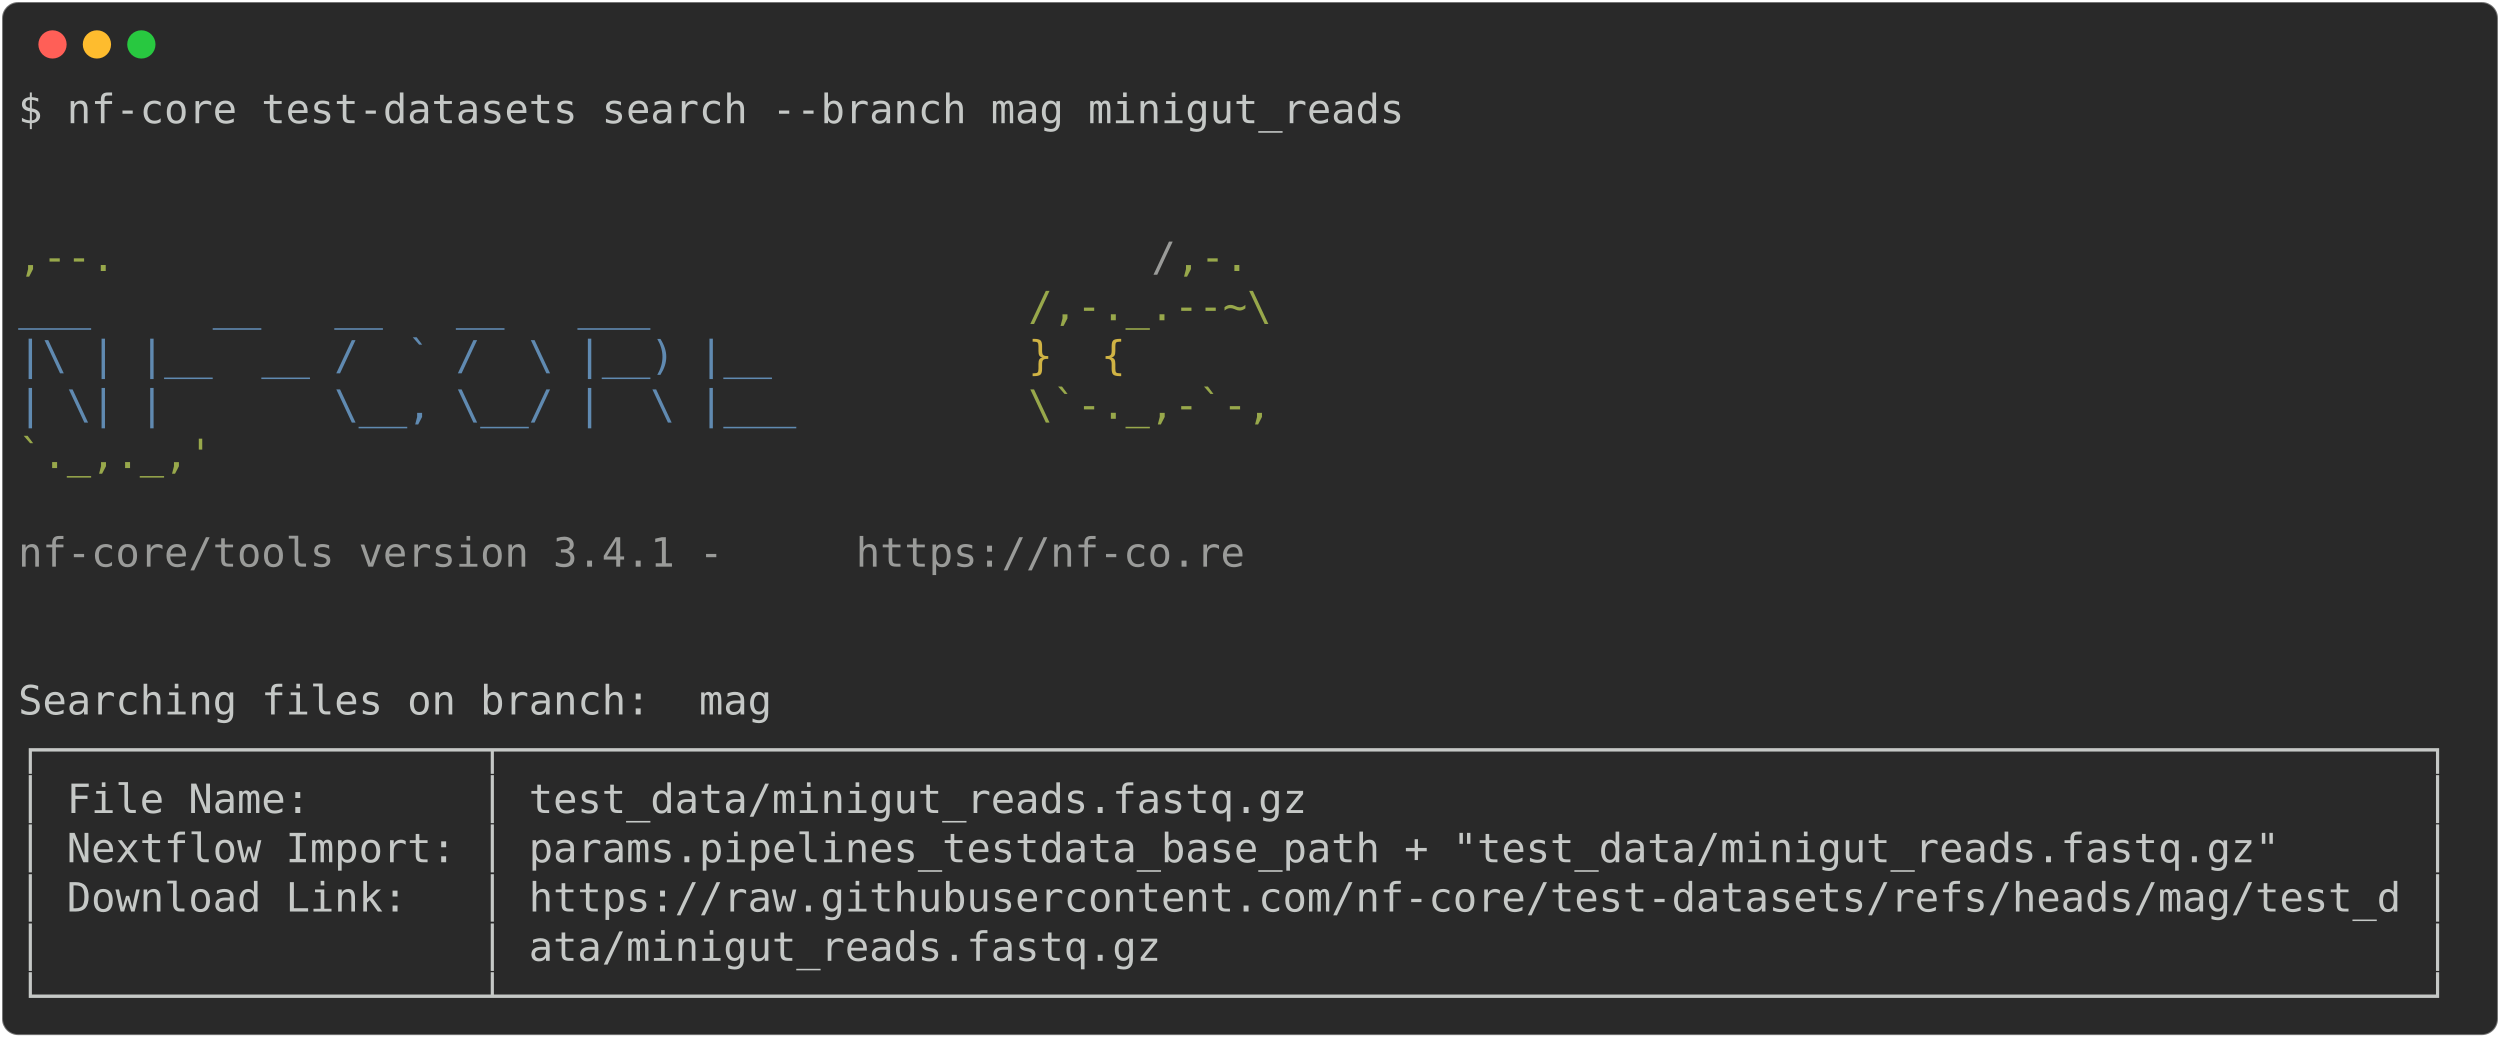
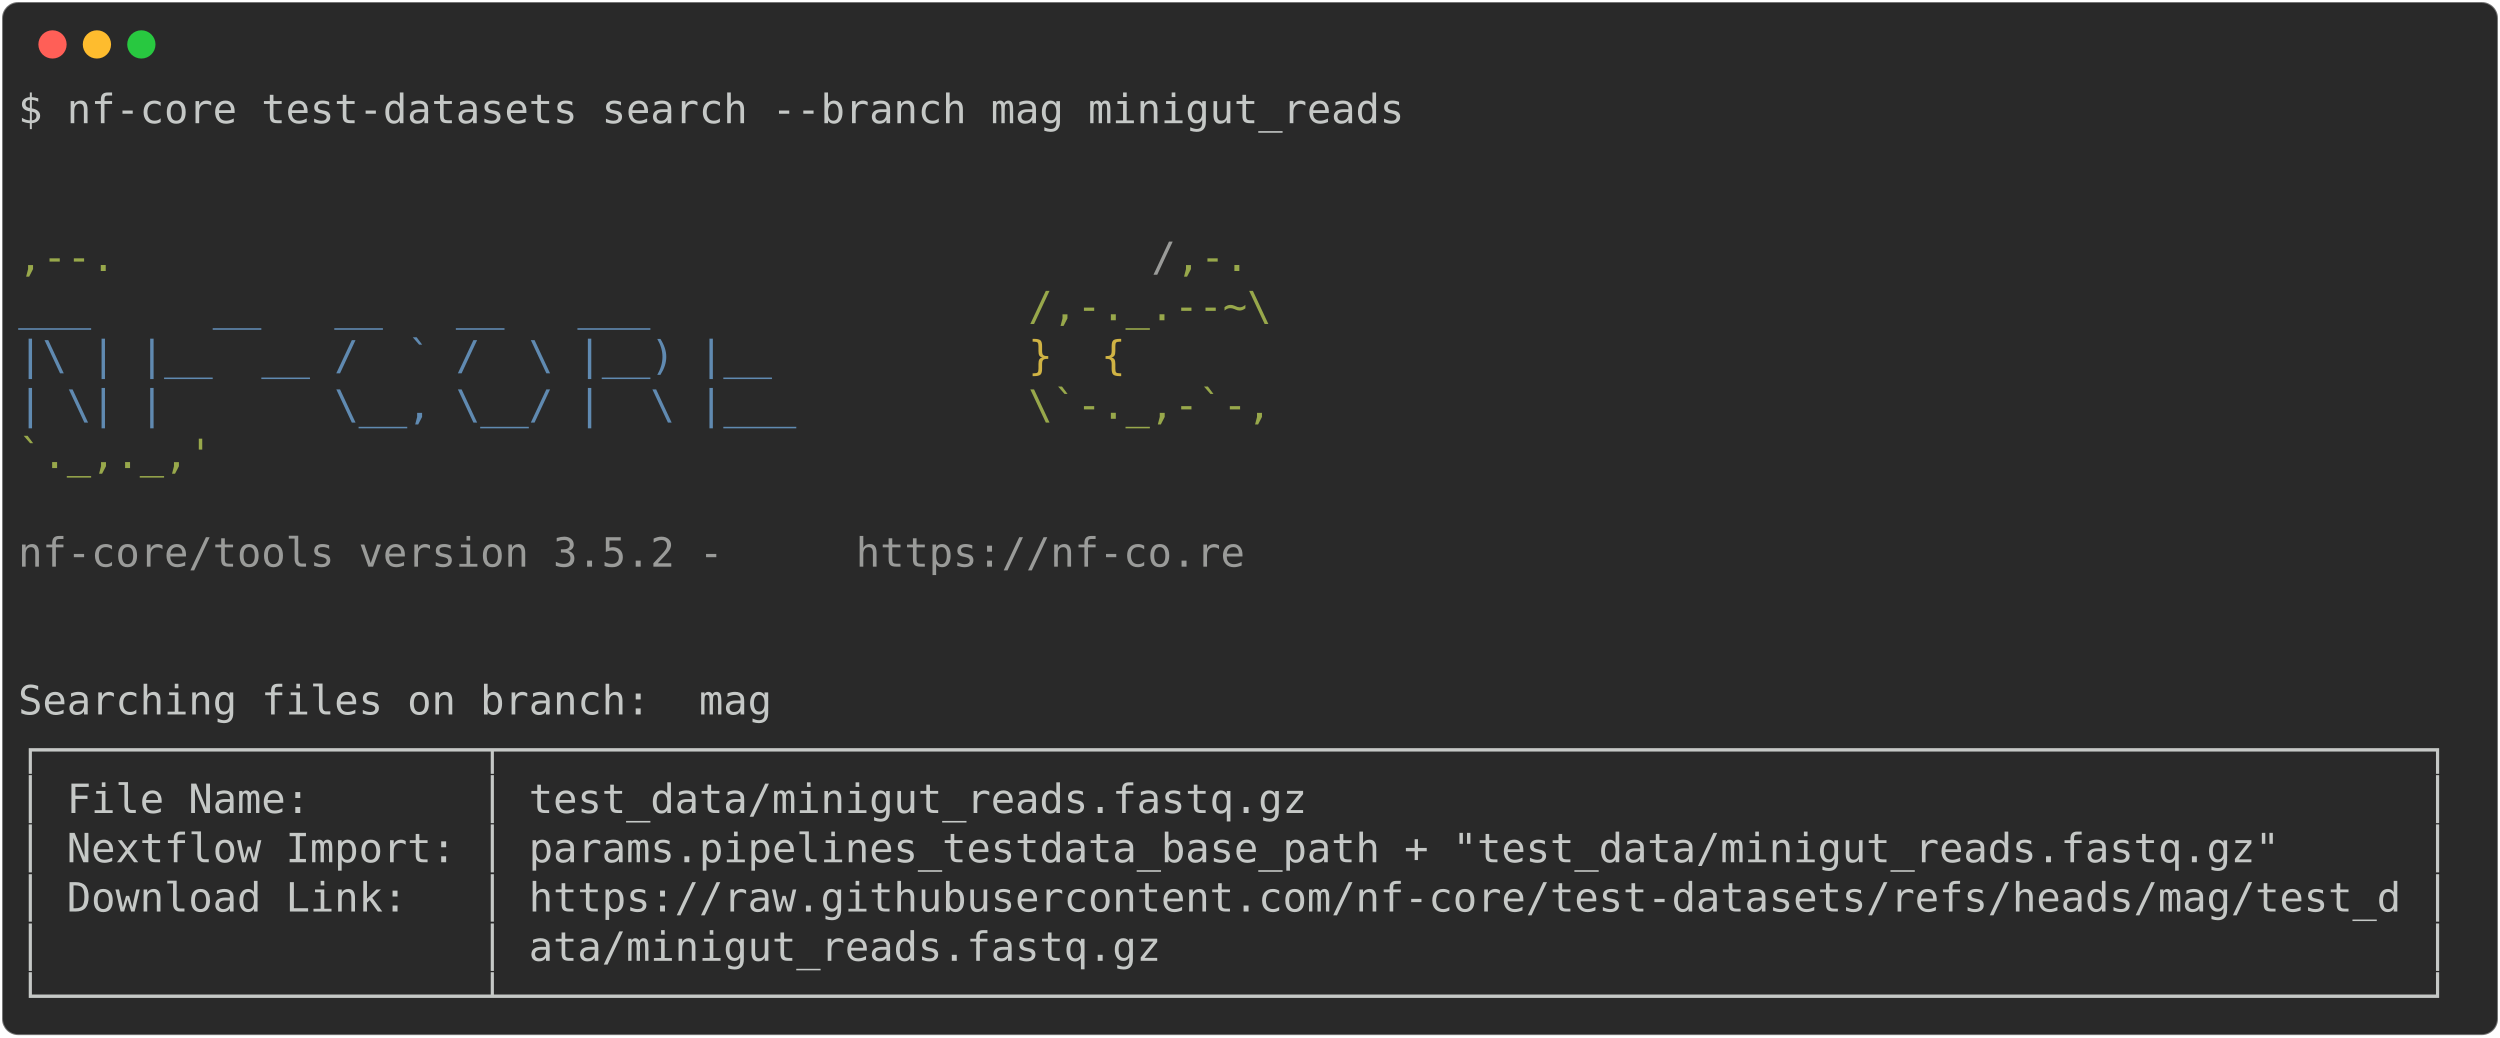
<svg xmlns="http://www.w3.org/2000/svg" class="rich-terminal" viewBox="0 0 1238 513.6">
  <style>

    @font-face {
        font-family: "Fira Code";
        src: local("FiraCode-Regular"),
                url("https://cdnjs.cloudflare.com/ajax/libs/firacode/6.2.0/woff2/FiraCode-Regular.woff2") format("woff2"),
                url("https://cdnjs.cloudflare.com/ajax/libs/firacode/6.2.0/woff/FiraCode-Regular.woff") format("woff");
        font-style: normal;
        font-weight: 400;
    }
    @font-face {
        font-family: "Fira Code";
        src: local("FiraCode-Bold"),
                url("https://cdnjs.cloudflare.com/ajax/libs/firacode/6.2.0/woff2/FiraCode-Bold.woff2") format("woff2"),
                url("https://cdnjs.cloudflare.com/ajax/libs/firacode/6.2.0/woff/FiraCode-Bold.woff") format("woff");
        font-style: bold;
        font-weight: 700;
    }

-     .terminal-3103466683-matrix {
+     .terminal-3304006845-matrix {
        font-family: Fira Code, monospace;
        font-size: 20px;
        line-height: 24.4px;
        font-variant-east-asian: full-width;
    }

-     .terminal-3103466683-title {
+     .terminal-3304006845-title {
        font-size: 18px;
        font-weight: bold;
        font-family: arial;
    }

-     .terminal-3103466683-r1 { fill: #c5c8c6 }
- .terminal-3103466683-r2 { fill: #98a84b }
- .terminal-3103466683-r3 { fill: #9a9b99 }
- .terminal-3103466683-r4 { fill: #608ab1 }
- .terminal-3103466683-r5 { fill: #d0b344 }
+     .terminal-3304006845-r1 { fill: #c5c8c6 }
+ .terminal-3304006845-r2 { fill: #98a84b }
+ .terminal-3304006845-r3 { fill: #9a9b99 }
+ .terminal-3304006845-r4 { fill: #608ab1 }
+ .terminal-3304006845-r5 { fill: #d0b344 }
    </style>
  <defs>
-     <clipPath id="terminal-3103466683-clip-terminal">
+     <clipPath id="terminal-3304006845-clip-terminal">
      <rect x="0" y="0" width="1219.0" height="462.6" />
    </clipPath>
-     <clipPath id="terminal-3103466683-line-0">
+     <clipPath id="terminal-3304006845-line-0">
      <rect x="0" y="1.5" width="1220" height="24.65" />
    </clipPath>
-     <clipPath id="terminal-3103466683-line-1">
+     <clipPath id="terminal-3304006845-line-1">
      <rect x="0" y="25.9" width="1220" height="24.65" />
    </clipPath>
-     <clipPath id="terminal-3103466683-line-2">
+     <clipPath id="terminal-3304006845-line-2">
      <rect x="0" y="50.3" width="1220" height="24.65" />
    </clipPath>
-     <clipPath id="terminal-3103466683-line-3">
+     <clipPath id="terminal-3304006845-line-3">
      <rect x="0" y="74.7" width="1220" height="24.65" />
    </clipPath>
-     <clipPath id="terminal-3103466683-line-4">
+     <clipPath id="terminal-3304006845-line-4">
      <rect x="0" y="99.1" width="1220" height="24.65" />
    </clipPath>
-     <clipPath id="terminal-3103466683-line-5">
+     <clipPath id="terminal-3304006845-line-5">
      <rect x="0" y="123.5" width="1220" height="24.65" />
    </clipPath>
-     <clipPath id="terminal-3103466683-line-6">
+     <clipPath id="terminal-3304006845-line-6">
      <rect x="0" y="147.9" width="1220" height="24.65" />
    </clipPath>
-     <clipPath id="terminal-3103466683-line-7">
+     <clipPath id="terminal-3304006845-line-7">
      <rect x="0" y="172.3" width="1220" height="24.65" />
    </clipPath>
-     <clipPath id="terminal-3103466683-line-8">
+     <clipPath id="terminal-3304006845-line-8">
      <rect x="0" y="196.7" width="1220" height="24.65" />
    </clipPath>
-     <clipPath id="terminal-3103466683-line-9">
+     <clipPath id="terminal-3304006845-line-9">
      <rect x="0" y="221.1" width="1220" height="24.65" />
    </clipPath>
-     <clipPath id="terminal-3103466683-line-10">
+     <clipPath id="terminal-3304006845-line-10">
      <rect x="0" y="245.5" width="1220" height="24.65" />
    </clipPath>
-     <clipPath id="terminal-3103466683-line-11">
+     <clipPath id="terminal-3304006845-line-11">
      <rect x="0" y="269.9" width="1220" height="24.65" />
    </clipPath>
-     <clipPath id="terminal-3103466683-line-12">
+     <clipPath id="terminal-3304006845-line-12">
      <rect x="0" y="294.3" width="1220" height="24.65" />
    </clipPath>
-     <clipPath id="terminal-3103466683-line-13">
+     <clipPath id="terminal-3304006845-line-13">
      <rect x="0" y="318.7" width="1220" height="24.65" />
    </clipPath>
-     <clipPath id="terminal-3103466683-line-14">
+     <clipPath id="terminal-3304006845-line-14">
      <rect x="0" y="343.1" width="1220" height="24.65" />
    </clipPath>
-     <clipPath id="terminal-3103466683-line-15">
+     <clipPath id="terminal-3304006845-line-15">
      <rect x="0" y="367.5" width="1220" height="24.65" />
    </clipPath>
-     <clipPath id="terminal-3103466683-line-16">
+     <clipPath id="terminal-3304006845-line-16">
      <rect x="0" y="391.9" width="1220" height="24.65" />
    </clipPath>
-     <clipPath id="terminal-3103466683-line-17">
+     <clipPath id="terminal-3304006845-line-17">
      <rect x="0" y="416.3" width="1220" height="24.65" />
    </clipPath>
  </defs>
  <rect fill="#292929" stroke="rgba(255,255,255,0.35)" stroke-width="1" x="1" y="1" width="1236" height="511.6" rx="8" />
  <g transform="translate(26,22)">
    <circle cx="0" cy="0" r="7" fill="#ff5f57" />
    <circle cx="22" cy="0" r="7" fill="#febc2e" />
    <circle cx="44" cy="0" r="7" fill="#28c840" />
  </g>
-   <g transform="translate(9, 41)" clip-path="url(#terminal-3103466683-clip-terminal)">
-     <g class="terminal-3103466683-matrix">
-       <text class="terminal-3103466683-r1" x="0" y="20" textLength="695.4" clip-path="url(#terminal-3103466683-line-0)">$ nf-core test-datasets search --branch mag minigut_reads</text>
-       <text class="terminal-3103466683-r1" x="1220" y="20" textLength="12.2" clip-path="url(#terminal-3103466683-line-0)">
+   <g transform="translate(9, 41)" clip-path="url(#terminal-3304006845-clip-terminal)">
+     <g class="terminal-3304006845-matrix">
+       <text class="terminal-3304006845-r1" x="0" y="20" textLength="695.4" clip-path="url(#terminal-3304006845-line-0)">$ nf-core test-datasets search --branch mag minigut_reads</text>
+       <text class="terminal-3304006845-r1" x="1220" y="20" textLength="12.2" clip-path="url(#terminal-3304006845-line-0)">
</text>
-       <text class="terminal-3103466683-r1" x="1220" y="44.4" textLength="12.2" clip-path="url(#terminal-3103466683-line-1)">
+       <text class="terminal-3304006845-r1" x="1220" y="44.4" textLength="12.2" clip-path="url(#terminal-3304006845-line-1)">
</text>
-       <text class="terminal-3103466683-r1" x="1220" y="68.8" textLength="12.2" clip-path="url(#terminal-3103466683-line-2)">
+       <text class="terminal-3304006845-r1" x="1220" y="68.8" textLength="12.2" clip-path="url(#terminal-3304006845-line-2)">
</text>
-       <text class="terminal-3103466683-r2" x="0" y="93.2" textLength="561.2" clip-path="url(#terminal-3103466683-line-3)">                                          ,--.</text>
-       <text class="terminal-3103466683-r3" x="561.2" y="93.2" textLength="12.2" clip-path="url(#terminal-3103466683-line-3)">/</text>
-       <text class="terminal-3103466683-r2" x="573.4" y="93.2" textLength="36.6" clip-path="url(#terminal-3103466683-line-3)">,-.</text>
-       <text class="terminal-3103466683-r1" x="1220" y="93.2" textLength="12.2" clip-path="url(#terminal-3103466683-line-3)">
+       <text class="terminal-3304006845-r2" x="0" y="93.2" textLength="561.2" clip-path="url(#terminal-3304006845-line-3)">                                          ,--.</text>
+       <text class="terminal-3304006845-r3" x="561.2" y="93.2" textLength="12.2" clip-path="url(#terminal-3304006845-line-3)">/</text>
+       <text class="terminal-3304006845-r2" x="573.4" y="93.2" textLength="36.6" clip-path="url(#terminal-3304006845-line-3)">,-.</text>
+       <text class="terminal-3304006845-r1" x="1220" y="93.2" textLength="12.2" clip-path="url(#terminal-3304006845-line-3)">
</text>
-       <text class="terminal-3103466683-r4" x="0" y="117.6" textLength="500.2" clip-path="url(#terminal-3103466683-line-4)">          ___     __   __   __   ___     </text>
-       <text class="terminal-3103466683-r2" x="500.2" y="117.6" textLength="134.2" clip-path="url(#terminal-3103466683-line-4)">/,-._.--~\ </text>
-       <text class="terminal-3103466683-r1" x="1220" y="117.6" textLength="12.2" clip-path="url(#terminal-3103466683-line-4)">
+       <text class="terminal-3304006845-r4" x="0" y="117.6" textLength="500.2" clip-path="url(#terminal-3304006845-line-4)">          ___     __   __   __   ___     </text>
+       <text class="terminal-3304006845-r2" x="500.2" y="117.6" textLength="134.2" clip-path="url(#terminal-3304006845-line-4)">/,-._.--~\ </text>
+       <text class="terminal-3304006845-r1" x="1220" y="117.6" textLength="12.2" clip-path="url(#terminal-3304006845-line-4)">
</text>
-       <text class="terminal-3103466683-r4" x="0" y="142" textLength="500.2" clip-path="url(#terminal-3103466683-line-5)">    |\ | |__  __ /  ` /  \ |__) |__      </text>
-       <text class="terminal-3103466683-r5" x="500.2" y="142" textLength="85.4" clip-path="url(#terminal-3103466683-line-5)">   }  {</text>
-       <text class="terminal-3103466683-r1" x="1220" y="142" textLength="12.2" clip-path="url(#terminal-3103466683-line-5)">
+       <text class="terminal-3304006845-r4" x="0" y="142" textLength="500.2" clip-path="url(#terminal-3304006845-line-5)">    |\ | |__  __ /  ` /  \ |__) |__      </text>
+       <text class="terminal-3304006845-r5" x="500.2" y="142" textLength="85.4" clip-path="url(#terminal-3304006845-line-5)">   }  {</text>
+       <text class="terminal-3304006845-r1" x="1220" y="142" textLength="12.2" clip-path="url(#terminal-3304006845-line-5)">
</text>
-       <text class="terminal-3103466683-r4" x="0" y="166.4" textLength="500.2" clip-path="url(#terminal-3103466683-line-6)">    | \| |       \__, \__/ |  \ |___     </text>
-       <text class="terminal-3103466683-r2" x="500.2" y="166.4" textLength="122" clip-path="url(#terminal-3103466683-line-6)">\`-._,-`-,</text>
-       <text class="terminal-3103466683-r1" x="1220" y="166.4" textLength="12.2" clip-path="url(#terminal-3103466683-line-6)">
+       <text class="terminal-3304006845-r4" x="0" y="166.4" textLength="500.2" clip-path="url(#terminal-3304006845-line-6)">    | \| |       \__, \__/ |  \ |___     </text>
+       <text class="terminal-3304006845-r2" x="500.2" y="166.4" textLength="122" clip-path="url(#terminal-3304006845-line-6)">\`-._,-`-,</text>
+       <text class="terminal-3304006845-r1" x="1220" y="166.4" textLength="12.2" clip-path="url(#terminal-3304006845-line-6)">
</text>
-       <text class="terminal-3103466683-r2" x="0" y="190.8" textLength="610" clip-path="url(#terminal-3103466683-line-7)">                                          `._,._,'</text>
-       <text class="terminal-3103466683-r1" x="1220" y="190.8" textLength="12.2" clip-path="url(#terminal-3103466683-line-7)">
+       <text class="terminal-3304006845-r2" x="0" y="190.8" textLength="610" clip-path="url(#terminal-3304006845-line-7)">                                          `._,._,'</text>
+       <text class="terminal-3304006845-r1" x="1220" y="190.8" textLength="12.2" clip-path="url(#terminal-3304006845-line-7)">
</text>
-       <text class="terminal-3103466683-r1" x="1220" y="215.2" textLength="12.2" clip-path="url(#terminal-3103466683-line-8)">
+       <text class="terminal-3304006845-r1" x="1220" y="215.2" textLength="12.2" clip-path="url(#terminal-3304006845-line-8)">
</text>
-       <text class="terminal-3103466683-r3" x="0" y="239.6" textLength="414.8" clip-path="url(#terminal-3103466683-line-9)">    nf-core/tools version 3.4.1 - </text>
-       <text class="terminal-3103466683-r3" x="414.8" y="239.6" textLength="195.2" clip-path="url(#terminal-3103466683-line-9)">https://nf-co.re</text>
-       <text class="terminal-3103466683-r1" x="1220" y="239.6" textLength="12.2" clip-path="url(#terminal-3103466683-line-9)">
+       <text class="terminal-3304006845-r3" x="0" y="239.6" textLength="414.8" clip-path="url(#terminal-3304006845-line-9)">    nf-core/tools version 3.5.2 - </text>
+       <text class="terminal-3304006845-r3" x="414.8" y="239.6" textLength="195.2" clip-path="url(#terminal-3304006845-line-9)">https://nf-co.re</text>
+       <text class="terminal-3304006845-r1" x="1220" y="239.6" textLength="12.2" clip-path="url(#terminal-3304006845-line-9)">
</text>
-       <text class="terminal-3103466683-r1" x="1220" y="264" textLength="12.2" clip-path="url(#terminal-3103466683-line-10)">
+       <text class="terminal-3304006845-r1" x="1220" y="264" textLength="12.2" clip-path="url(#terminal-3304006845-line-10)">
</text>
-       <text class="terminal-3103466683-r1" x="1220" y="288.4" textLength="12.2" clip-path="url(#terminal-3103466683-line-11)">
+       <text class="terminal-3304006845-r1" x="1220" y="288.4" textLength="12.2" clip-path="url(#terminal-3304006845-line-11)">
</text>
-       <text class="terminal-3103466683-r1" x="0" y="312.8" textLength="378.2" clip-path="url(#terminal-3103466683-line-12)">Searching files on branch:  mag</text>
-       <text class="terminal-3103466683-r1" x="1220" y="312.8" textLength="12.2" clip-path="url(#terminal-3103466683-line-12)">
+       <text class="terminal-3304006845-r1" x="0" y="312.8" textLength="378.2" clip-path="url(#terminal-3304006845-line-12)">Searching files on branch:  mag</text>
+       <text class="terminal-3304006845-r1" x="1220" y="312.8" textLength="12.2" clip-path="url(#terminal-3304006845-line-12)">
</text>
-       <text class="terminal-3103466683-r1" x="0" y="337.2" textLength="1220" clip-path="url(#terminal-3103466683-line-13)">┌──────────────────┬───────────────────────────────────────────────────────────────────────────────┐</text>
-       <text class="terminal-3103466683-r1" x="1220" y="337.2" textLength="12.2" clip-path="url(#terminal-3103466683-line-13)">
+       <text class="terminal-3304006845-r1" x="0" y="337.2" textLength="1220" clip-path="url(#terminal-3304006845-line-13)">┌──────────────────┬───────────────────────────────────────────────────────────────────────────────┐</text>
+       <text class="terminal-3304006845-r1" x="1220" y="337.2" textLength="12.2" clip-path="url(#terminal-3304006845-line-13)">
</text>
-       <text class="terminal-3103466683-r1" x="0" y="361.6" textLength="1220" clip-path="url(#terminal-3103466683-line-14)">│ File Name:       │ test_data/minigut_reads.fastq.gz                                              │</text>
-       <text class="terminal-3103466683-r1" x="1220" y="361.6" textLength="12.2" clip-path="url(#terminal-3103466683-line-14)">
+       <text class="terminal-3304006845-r1" x="0" y="361.6" textLength="1220" clip-path="url(#terminal-3304006845-line-14)">│ File Name:       │ test_data/minigut_reads.fastq.gz                                              │</text>
+       <text class="terminal-3304006845-r1" x="1220" y="361.6" textLength="12.2" clip-path="url(#terminal-3304006845-line-14)">
</text>
-       <text class="terminal-3103466683-r1" x="0" y="386" textLength="1220" clip-path="url(#terminal-3103466683-line-15)">│ Nextflow Import: │ params.pipelines_testdata_base_path + "test_data/minigut_reads.fastq.gz"      │</text>
-       <text class="terminal-3103466683-r1" x="1220" y="386" textLength="12.2" clip-path="url(#terminal-3103466683-line-15)">
+       <text class="terminal-3304006845-r1" x="0" y="386" textLength="1220" clip-path="url(#terminal-3304006845-line-15)">│ Nextflow Import: │ params.pipelines_testdata_base_path + "test_data/minigut_reads.fastq.gz"      │</text>
+       <text class="terminal-3304006845-r1" x="1220" y="386" textLength="12.2" clip-path="url(#terminal-3304006845-line-15)">
</text>
-       <text class="terminal-3103466683-r1" x="0" y="410.4" textLength="1220" clip-path="url(#terminal-3103466683-line-16)">│ Download Link:   │ https://raw.githubusercontent.com/nf-core/test-datasets/refs/heads/mag/test_d │</text>
-       <text class="terminal-3103466683-r1" x="1220" y="410.4" textLength="12.2" clip-path="url(#terminal-3103466683-line-16)">
+       <text class="terminal-3304006845-r1" x="0" y="410.4" textLength="1220" clip-path="url(#terminal-3304006845-line-16)">│ Download Link:   │ https://raw.githubusercontent.com/nf-core/test-datasets/refs/heads/mag/test_d │</text>
+       <text class="terminal-3304006845-r1" x="1220" y="410.4" textLength="12.2" clip-path="url(#terminal-3304006845-line-16)">
</text>
-       <text class="terminal-3103466683-r1" x="0" y="434.8" textLength="1220" clip-path="url(#terminal-3103466683-line-17)">│                  │ ata/minigut_reads.fastq.gz                                                    │</text>
-       <text class="terminal-3103466683-r1" x="1220" y="434.8" textLength="12.2" clip-path="url(#terminal-3103466683-line-17)">
+       <text class="terminal-3304006845-r1" x="0" y="434.8" textLength="1220" clip-path="url(#terminal-3304006845-line-17)">│                  │ ata/minigut_reads.fastq.gz                                                    │</text>
+       <text class="terminal-3304006845-r1" x="1220" y="434.8" textLength="12.2" clip-path="url(#terminal-3304006845-line-17)">
</text>
-       <text class="terminal-3103466683-r1" x="0" y="459.2" textLength="1220" clip-path="url(#terminal-3103466683-line-18)">└──────────────────┴───────────────────────────────────────────────────────────────────────────────┘</text>
-       <text class="terminal-3103466683-r1" x="1220" y="459.2" textLength="12.2" clip-path="url(#terminal-3103466683-line-18)">
+       <text class="terminal-3304006845-r1" x="0" y="459.2" textLength="1220" clip-path="url(#terminal-3304006845-line-18)">└──────────────────┴───────────────────────────────────────────────────────────────────────────────┘</text>
+       <text class="terminal-3304006845-r1" x="1220" y="459.2" textLength="12.2" clip-path="url(#terminal-3304006845-line-18)">
</text>
    </g>
  </g>
</svg>
